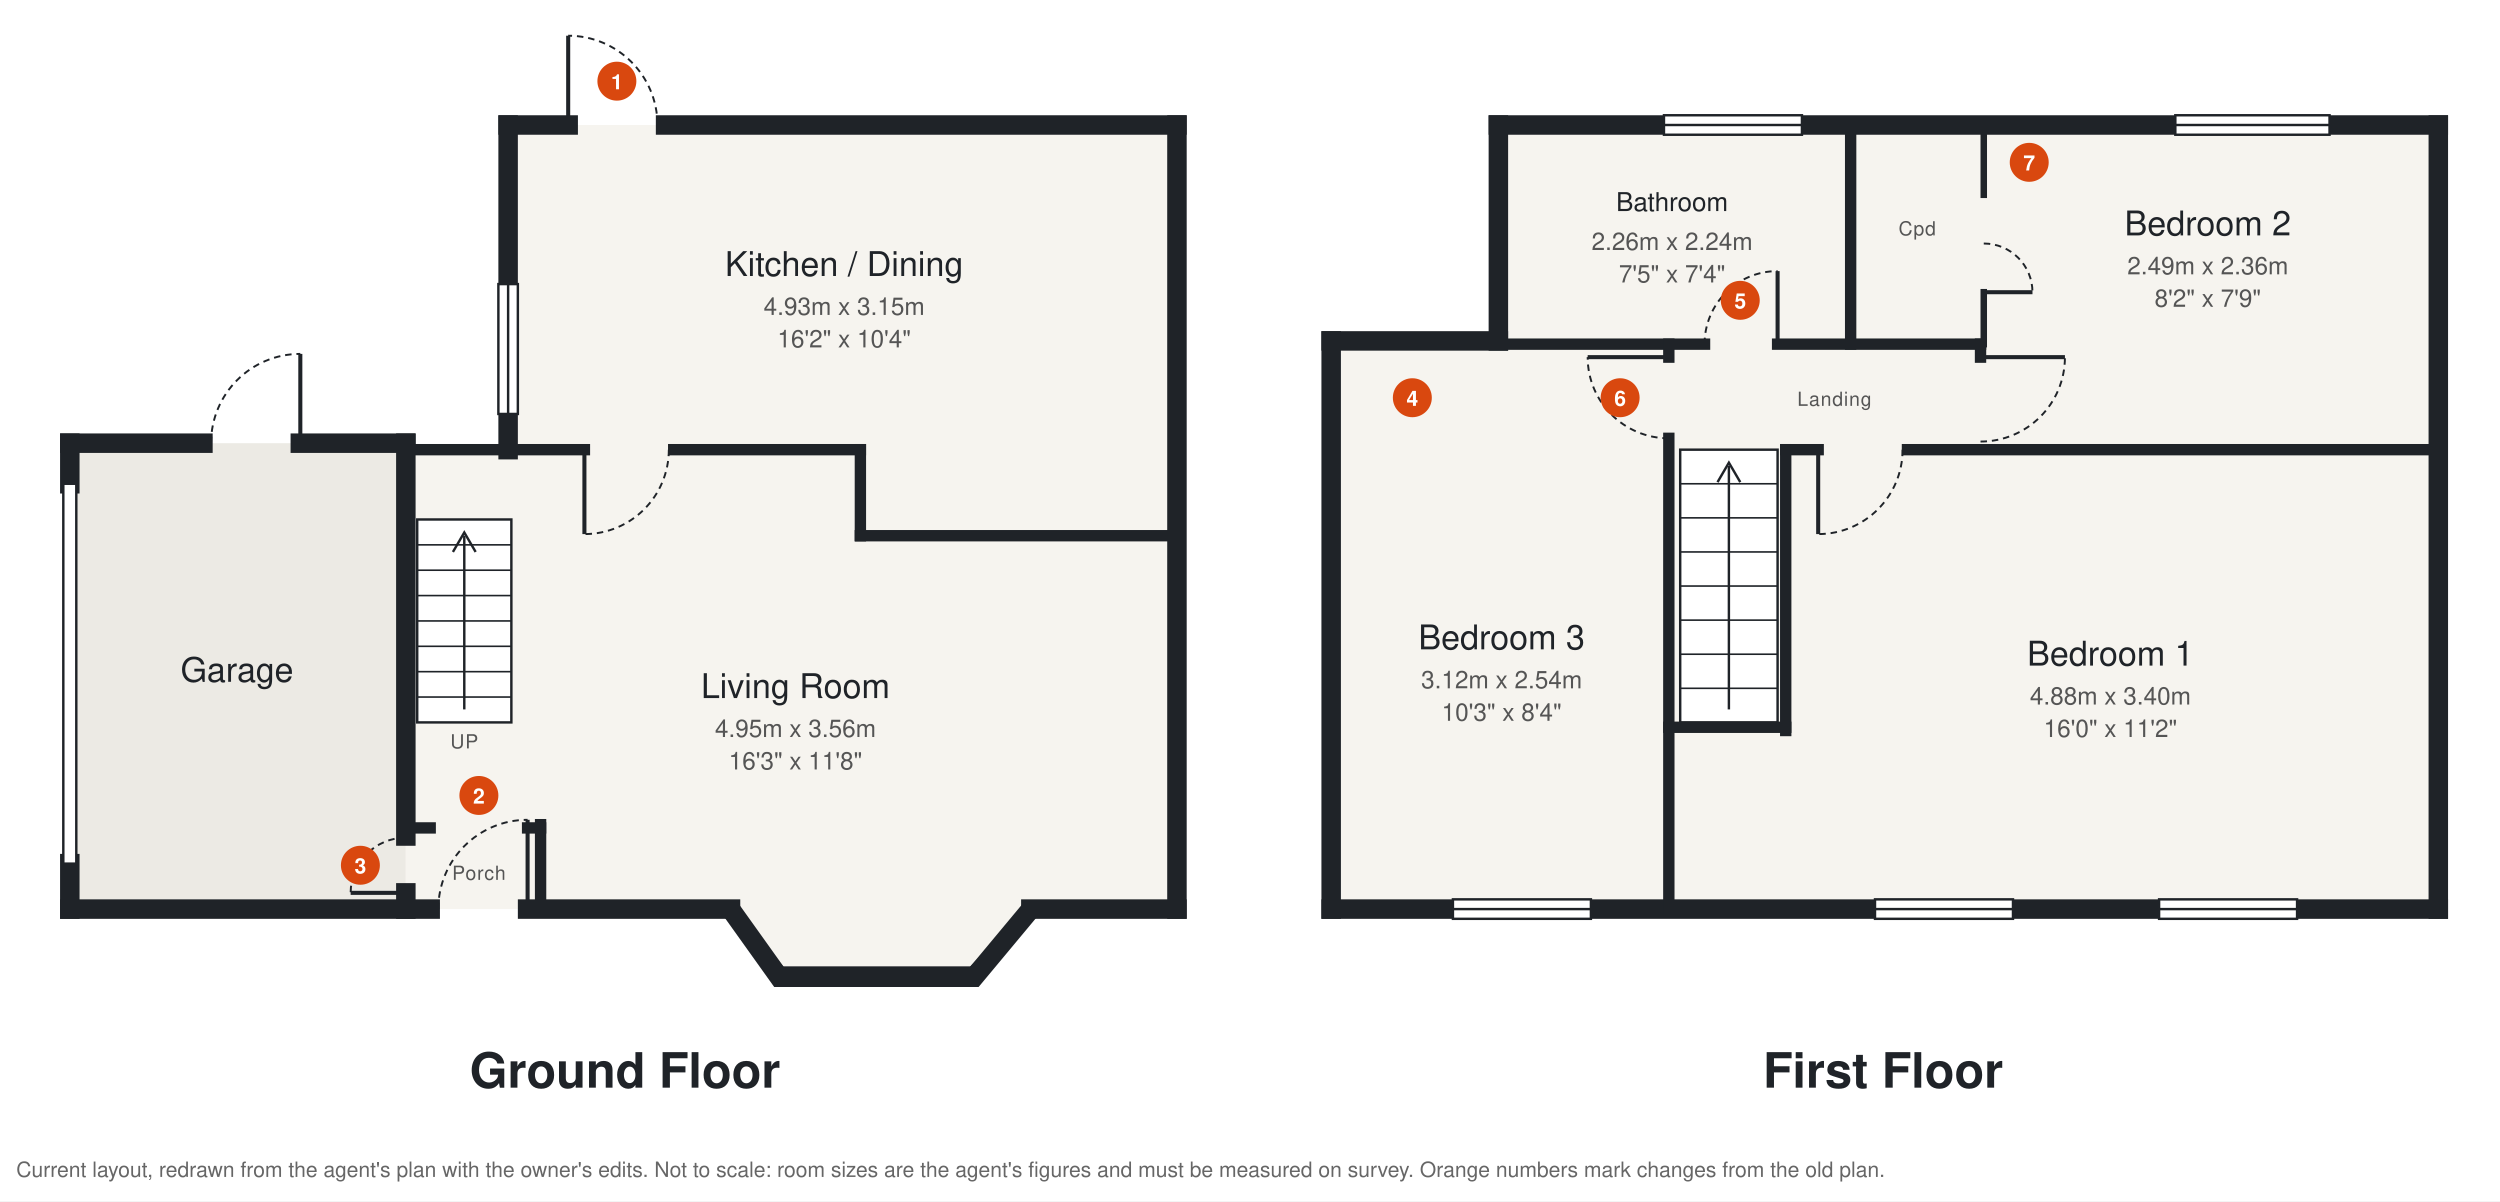
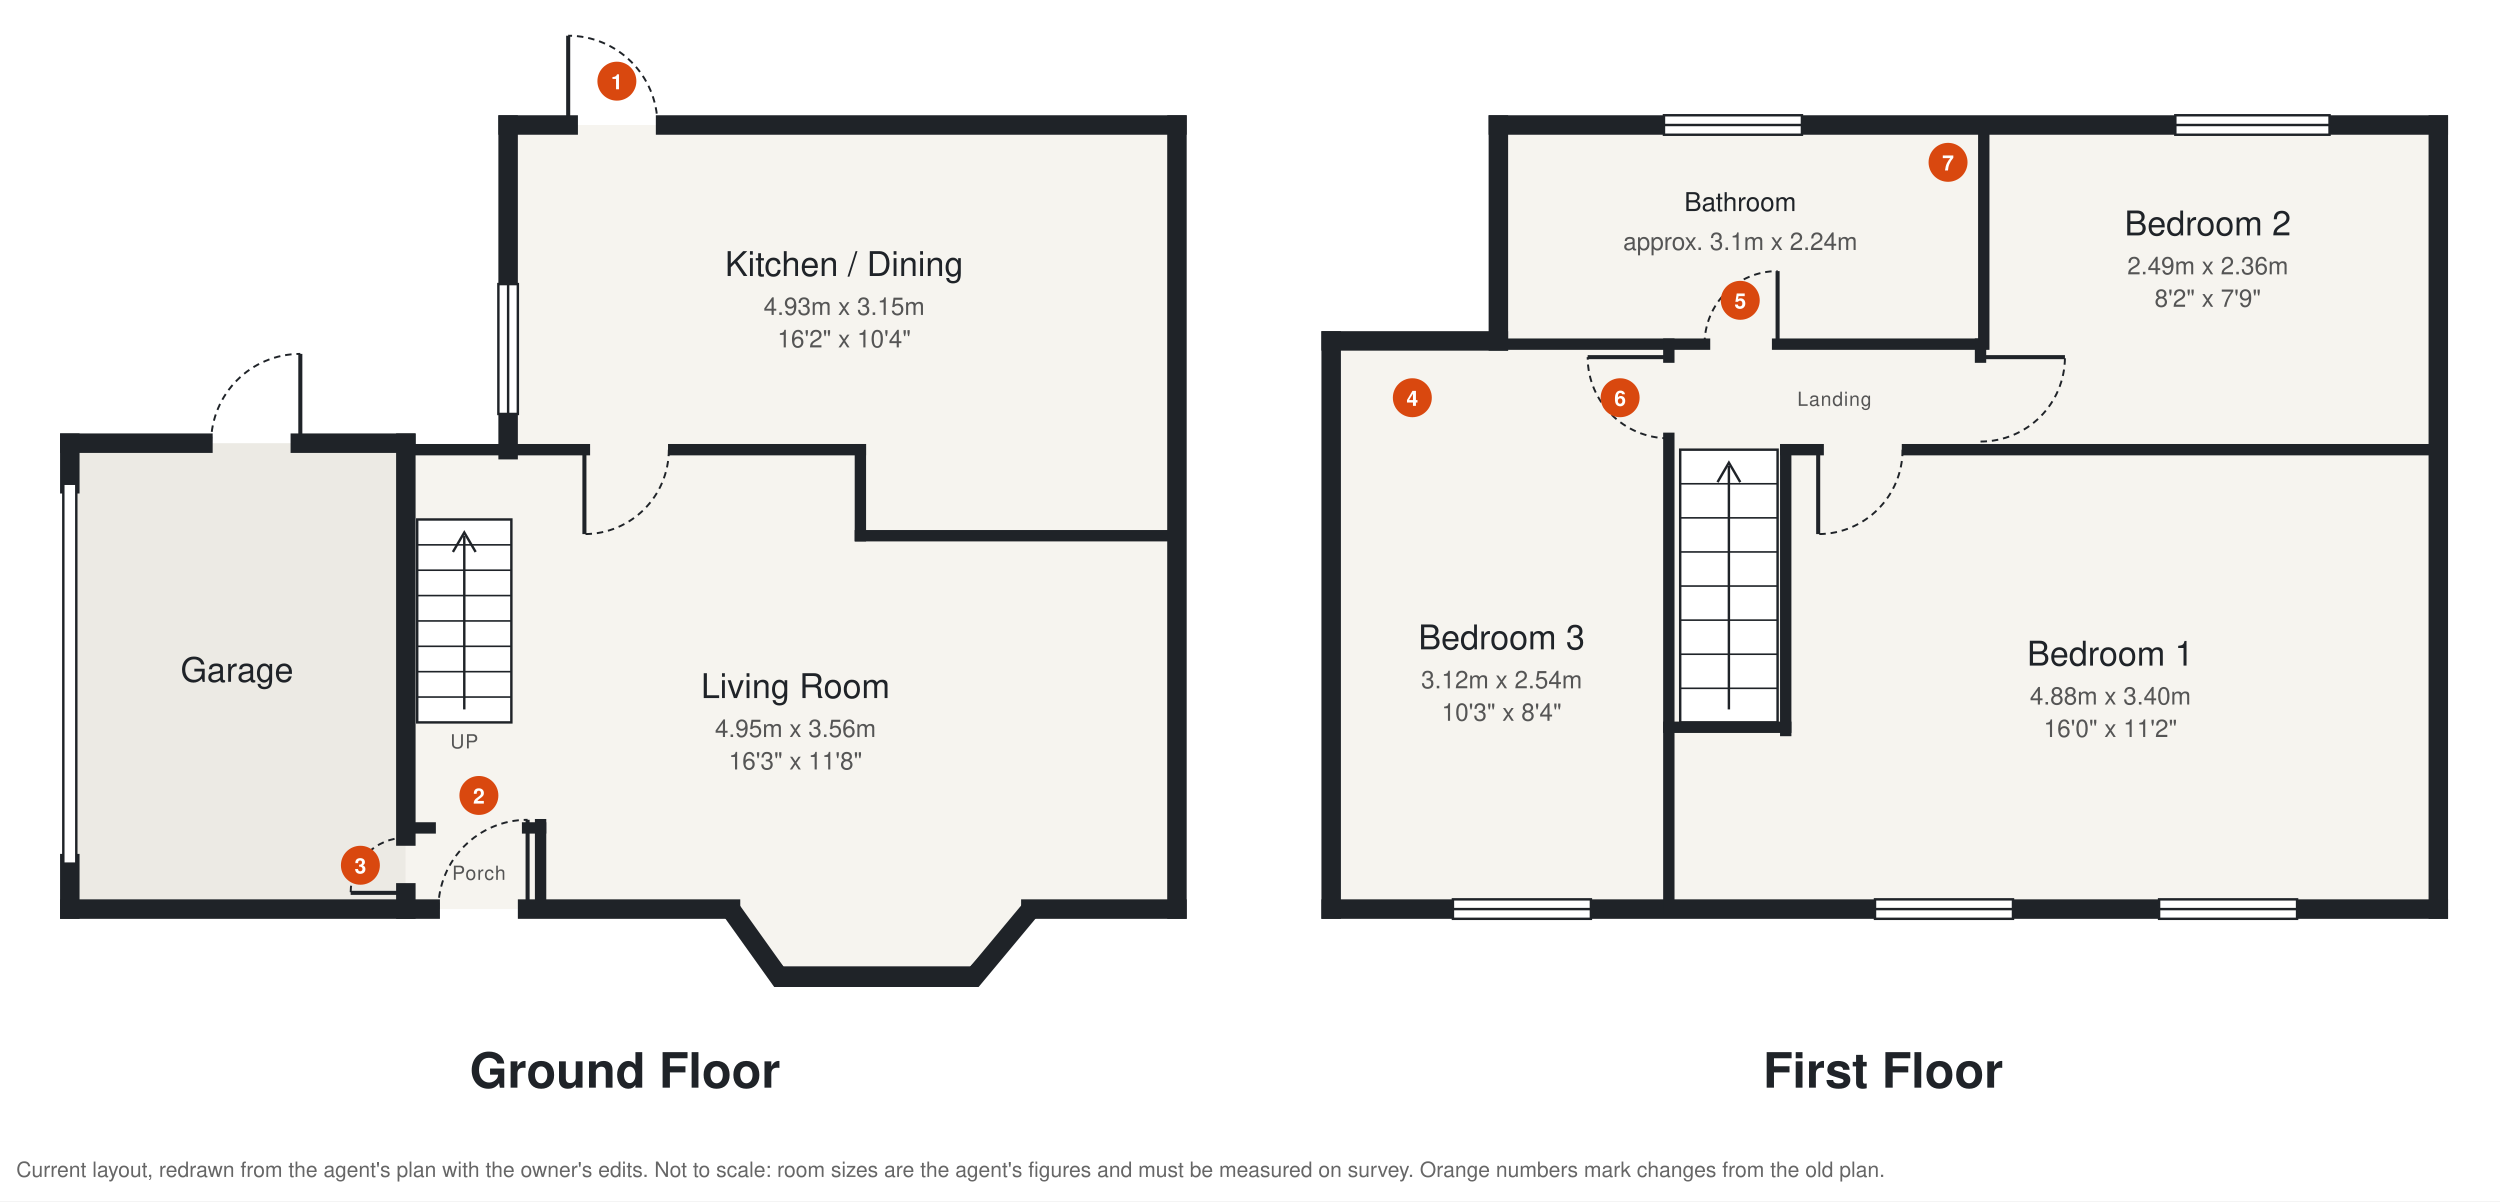
<svg xmlns="http://www.w3.org/2000/svg" viewBox="240 20 1540 740" width="1540" height="740" font-family="Helvetica, Arial, sans-serif">
  <style>
.room{font-size:21px;fill:#1f2328} .roomsm{font-size:16px;fill:#1f2328} .dim{font-size:15px;fill:#555}
.small{font-size:12px;fill:#555;letter-spacing:.5px} .floor{font-size:30px;font-weight:700;fill:#1f2328}
.mk{font-size:13px;font-weight:700;fill:#fff} .note{font-size:13px;fill:#666}
</style>
  <rect x="240" y="20" width="1540" height="740" fill="#ffffff" />
  <polygon points="283,293 490,293 490,580 283,580" fill="#eceae4" />
  <polygon points="553,97 965,97 965,580 875,580 840,622 720,622 690,580 490,580 490,297 553,297" fill="#f6f4ef" />
  <line x1="283" y1="293" x2="283" y2="318" stroke="#1f2328" stroke-width="12" stroke-linecap="square" />
  <line x1="283" y1="552" x2="283" y2="580" stroke="#1f2328" stroke-width="12" stroke-linecap="square" />
  <rect x="279" y="318" width="8" height="234" fill="#fff" stroke="#1f2328" stroke-width="1.5" />
  <line x1="283" y1="293" x2="365" y2="293" stroke="#1f2328" stroke-width="12" stroke-linecap="square" />
  <line x1="425" y1="293" x2="490" y2="293" stroke="#1f2328" stroke-width="12" stroke-linecap="square" />
  <line x1="425" y1="293" x2="425" y2="238" stroke="#1f2328" stroke-width="2.5" />
  <path d="M370,293 A55,55 0 0 1 425,238" fill="none" stroke="#1f2328" stroke-width="1.2" stroke-dasharray="4 3" />
  <line x1="283" y1="580" x2="505" y2="580" stroke="#1f2328" stroke-width="12" stroke-linecap="square" />
  <line x1="565" y1="580" x2="690" y2="580" stroke="#1f2328" stroke-width="12" stroke-linecap="square" />
  <line x1="875" y1="580" x2="965" y2="580" stroke="#1f2328" stroke-width="12" stroke-linecap="square" />
  <polyline points="690,580 720,622 840,622 875,580" fill="none" stroke="#1f2328" stroke-width="12" stroke-linejoin="miter" />
  <polyline points="696,584 722,616 838,616 869,584" fill="none" stroke="#1f2328" stroke-width="1.5" />
  <line x1="565" y1="580" x2="565" y2="525" stroke="#1f2328" stroke-width="2.5" />
  <path d="M510,580 A55,55 0 0 1 565,525" fill="none" stroke="#1f2328" stroke-width="1.2" stroke-dasharray="4 3" />
  <line x1="965" y1="97" x2="965" y2="580" stroke="#1f2328" stroke-width="12" stroke-linecap="square" />
  <line x1="553" y1="97" x2="590" y2="97" stroke="#1f2328" stroke-width="12" stroke-linecap="square" />
  <line x1="650" y1="97" x2="965" y2="97" stroke="#1f2328" stroke-width="12" stroke-linecap="square" />
  <line x1="590" y1="97" x2="590" y2="42" stroke="#1f2328" stroke-width="2.5" />
  <path d="M645,97 A55,55 0 0 0 590,42" fill="none" stroke="#1f2328" stroke-width="1.2" stroke-dasharray="4 3" />
  <line x1="553" y1="97" x2="553" y2="195" stroke="#1f2328" stroke-width="12" stroke-linecap="square" />
  <line x1="553" y1="275" x2="553" y2="297" stroke="#1f2328" stroke-width="12" stroke-linecap="square" />
  <rect x="547" y="195" width="12" height="80" fill="#fff" stroke="#1f2328" stroke-width="1.5" />
  <line x1="553" y1="195" x2="553" y2="275" stroke="#1f2328" stroke-width="1.5" />
  <line x1="490" y1="293" x2="490" y2="535" stroke="#1f2328" stroke-width="12" stroke-linecap="square" />
  <line x1="490" y1="570" x2="490" y2="580" stroke="#1f2328" stroke-width="12" stroke-linecap="square" />
  <line x1="490" y1="570" x2="456" y2="570" stroke="#1f2328" stroke-width="2.5" />
  <path d="M490,536 A34,34 0 0 0 456,570" fill="none" stroke="#1f2328" stroke-width="1.2" stroke-dasharray="4 3" />
  <line x1="490" y1="297" x2="600" y2="297" stroke="#1f2328" stroke-width="7" stroke-linecap="square" />
  <line x1="655" y1="297" x2="770" y2="297" stroke="#1f2328" stroke-width="7" stroke-linecap="square" />
  <line x1="770" y1="297" x2="770" y2="350" stroke="#1f2328" stroke-width="7" stroke-linecap="square" />
  <line x1="770" y1="350" x2="965" y2="350" stroke="#1f2328" stroke-width="7" stroke-linecap="square" />
  <line x1="600" y1="297" x2="600" y2="349" stroke="#1f2328" stroke-width="2.5" />
  <path d="M652,297 A52,52 0 0 1 600,349" fill="none" stroke="#1f2328" stroke-width="1.2" stroke-dasharray="4 3" />
  <line x1="573" y1="528" x2="573" y2="580" stroke="#1f2328" stroke-width="7" stroke-linecap="square" />
  <line x1="565" y1="530" x2="573" y2="530" stroke="#1f2328" stroke-width="7" stroke-linecap="square" />
  <line x1="490" y1="530" x2="505" y2="530" stroke="#1f2328" stroke-width="7" stroke-linecap="square" />
  <rect x="497" y="340" width="58" height="125" fill="#fff" stroke="#1f2328" stroke-width="1.5" />
  <line x1="497" y1="355.625" x2="555" y2="355.625" stroke="#1f2328" stroke-width="1" />
  <line x1="497" y1="371.25" x2="555" y2="371.25" stroke="#1f2328" stroke-width="1" />
  <line x1="497" y1="386.875" x2="555" y2="386.875" stroke="#1f2328" stroke-width="1" />
  <line x1="497" y1="402.5" x2="555" y2="402.5" stroke="#1f2328" stroke-width="1" />
  <line x1="497" y1="418.125" x2="555" y2="418.125" stroke="#1f2328" stroke-width="1" />
  <line x1="497" y1="433.75" x2="555" y2="433.75" stroke="#1f2328" stroke-width="1" />
  <line x1="497" y1="449.375" x2="555" y2="449.375" stroke="#1f2328" stroke-width="1" />
  <line x1="526.0" y1="457" x2="526.0" y2="350" stroke="#1f2328" stroke-width="1.5" />
  <path d="M519.0,360 L526.0,348 L533.0,360" fill="none" stroke="#1f2328" stroke-width="1.5" />
  <text x="526.0" y="481" class="small" text-anchor="middle">UP</text>
  <text x="386" y="440" class="room" text-anchor="middle">Garage</text>
  <text x="760" y="190" class="room" text-anchor="middle">Kitchen / Dining</text>
  <text x="760" y="214" class="dim" text-anchor="middle">4.93m x 3.15m</text>
  <text x="760" y="234" class="dim" text-anchor="middle">16'2" x 10'4"</text>
  <text x="730" y="450" class="room" text-anchor="middle">Living Room</text>
  <text x="730" y="474" class="dim" text-anchor="middle">4.95m x 3.56m</text>
  <text x="730" y="494" class="dim" text-anchor="middle">16'3" x 11'8"</text>
  <text x="535" y="562" class="small" text-anchor="middle">Porch</text>
  <text x="625" y="690" class="floor" text-anchor="middle">Ground Floor</text>
  <polygon points="1163,97 1742,97 1742,580 1060,580 1060,230 1163,230" fill="#f6f4ef" />
  <line x1="1163" y1="97" x2="1265" y2="97" stroke="#1f2328" stroke-width="12" stroke-linecap="square" />
  <line x1="1350" y1="97" x2="1580" y2="97" stroke="#1f2328" stroke-width="12" stroke-linecap="square" />
  <line x1="1675" y1="97" x2="1742" y2="97" stroke="#1f2328" stroke-width="12" stroke-linecap="square" />
  <rect x="1265" y="91" width="85" height="12" fill="#fff" stroke="#1f2328" stroke-width="1.5" />
  <line x1="1265" y1="97" x2="1350" y2="97" stroke="#1f2328" stroke-width="1.5" />
  <rect x="1580" y="91" width="95" height="12" fill="#fff" stroke="#1f2328" stroke-width="1.5" />
  <line x1="1580" y1="97" x2="1675" y2="97" stroke="#1f2328" stroke-width="1.5" />
  <line x1="1163" y1="97" x2="1163" y2="230" stroke="#1f2328" stroke-width="12" stroke-linecap="square" />
  <line x1="1060" y1="230" x2="1163" y2="230" stroke="#1f2328" stroke-width="12" stroke-linecap="square" />
  <line x1="1060" y1="230" x2="1060" y2="580" stroke="#1f2328" stroke-width="12" stroke-linecap="square" />
  <line x1="1060" y1="580" x2="1135" y2="580" stroke="#1f2328" stroke-width="12" stroke-linecap="square" />
  <line x1="1220" y1="580" x2="1395" y2="580" stroke="#1f2328" stroke-width="12" stroke-linecap="square" />
  <line x1="1480" y1="580" x2="1570" y2="580" stroke="#1f2328" stroke-width="12" stroke-linecap="square" />
  <line x1="1655" y1="580" x2="1742" y2="580" stroke="#1f2328" stroke-width="12" stroke-linecap="square" />
  <rect x="1135" y="574" width="85" height="12" fill="#fff" stroke="#1f2328" stroke-width="1.5" />
  <line x1="1135" y1="580" x2="1220" y2="580" stroke="#1f2328" stroke-width="1.5" />
  <rect x="1395" y="574" width="85" height="12" fill="#fff" stroke="#1f2328" stroke-width="1.5" />
  <line x1="1395" y1="580" x2="1480" y2="580" stroke="#1f2328" stroke-width="1.5" />
  <rect x="1570" y="574" width="85" height="12" fill="#fff" stroke="#1f2328" stroke-width="1.5" />
  <line x1="1570" y1="580" x2="1655" y2="580" stroke="#1f2328" stroke-width="1.5" />
  <line x1="1742" y1="97" x2="1742" y2="580" stroke="#1f2328" stroke-width="12" stroke-linecap="square" />
  <line x1="1163" y1="232" x2="1290" y2="232" stroke="#1f2328" stroke-width="7" stroke-linecap="square" />
  <line x1="1335" y1="232" x2="1460" y2="232" stroke="#1f2328" stroke-width="7" stroke-linecap="square" />
  <line x1="1335" y1="232" x2="1335" y2="187" stroke="#1f2328" stroke-width="2.5" />
  <path d="M1290,232 A45,45 0 0 1 1335,187" fill="none" stroke="#1f2328" stroke-width="1.2" stroke-dasharray="4 3" />
-   <line x1="1380" y1="97" x2="1380" y2="232" stroke="#1f2328" stroke-width="7" stroke-linecap="square" />
-   <line x1="1462" y1="97" x2="1462" y2="140" stroke="#1f2328" stroke-width="4" stroke-linecap="square" />
-   <line x1="1462" y1="200" x2="1462" y2="232" stroke="#1f2328" stroke-width="4" stroke-linecap="square" />
-   <line x1="1462" y1="200" x2="1492" y2="200" stroke="#1f2328" stroke-width="2.5" />
-   <path d="M1462,170 A30,30 0 0 1 1492,200" fill="none" stroke="#1f2328" stroke-width="1.2" stroke-dasharray="4 3" />
+   <line x1="1462" y1="97" x2="1462" y2="232" stroke="#1f2328" stroke-width="7" stroke-linecap="square" />
  <line x1="1268" y1="232" x2="1268" y2="240" stroke="#1f2328" stroke-width="7" stroke-linecap="square" />
  <line x1="1268" y1="290" x2="1268" y2="580" stroke="#1f2328" stroke-width="7" stroke-linecap="square" />
  <line x1="1268" y1="240" x2="1218" y2="240" stroke="#1f2328" stroke-width="2.5" />
  <path d="M1268,290 A50,50 0 0 1 1218,240" fill="none" stroke="#1f2328" stroke-width="1.2" stroke-dasharray="4 3" />
  <rect x="1275" y="297" width="60" height="168" fill="#fff" stroke="#1f2328" stroke-width="1.5" />
  <line x1="1275" y1="318.0" x2="1335" y2="318.0" stroke="#1f2328" stroke-width="1" />
  <line x1="1275" y1="339.0" x2="1335" y2="339.0" stroke="#1f2328" stroke-width="1" />
  <line x1="1275" y1="360.0" x2="1335" y2="360.0" stroke="#1f2328" stroke-width="1" />
  <line x1="1275" y1="381.0" x2="1335" y2="381.0" stroke="#1f2328" stroke-width="1" />
  <line x1="1275" y1="402.0" x2="1335" y2="402.0" stroke="#1f2328" stroke-width="1" />
  <line x1="1275" y1="423.0" x2="1335" y2="423.0" stroke="#1f2328" stroke-width="1" />
  <line x1="1275" y1="444.0" x2="1335" y2="444.0" stroke="#1f2328" stroke-width="1" />
  <line x1="1305.0" y1="457" x2="1305.0" y2="307" stroke="#1f2328" stroke-width="1.5" />
  <path d="M1298.0,317 L1305.0,305 L1312.0,317" fill="none" stroke="#1f2328" stroke-width="1.5" />
  <line x1="1340" y1="297" x2="1340" y2="470" stroke="#1f2328" stroke-width="7" stroke-linecap="square" />
  <line x1="1268" y1="468" x2="1340" y2="468" stroke="#1f2328" stroke-width="7" stroke-linecap="square" />
  <line x1="1340" y1="297" x2="1360" y2="297" stroke="#1f2328" stroke-width="7" stroke-linecap="square" />
  <line x1="1415" y1="297" x2="1742" y2="297" stroke="#1f2328" stroke-width="7" stroke-linecap="square" />
  <line x1="1360" y1="297" x2="1360" y2="349" stroke="#1f2328" stroke-width="2.5" />
  <path d="M1412,297 A52,52 0 0 1 1360,349" fill="none" stroke="#1f2328" stroke-width="1.2" stroke-dasharray="4 3" />
  <line x1="1460" y1="232" x2="1460" y2="240" stroke="#1f2328" stroke-width="7" stroke-linecap="square" />
  <line x1="1460" y1="240" x2="1512" y2="240" stroke="#1f2328" stroke-width="2.5" />
  <path d="M1460,292 A52,52 0 0 0 1512,240" fill="none" stroke="#1f2328" stroke-width="1.2" stroke-dasharray="4 3" />
-   <text x="1270" y="150" class="roomsm" text-anchor="middle">Bathroom</text>
-   <text x="1270" y="174" class="dim" text-anchor="middle">2.26m x 2.24m</text>
-   <text x="1270" y="194" class="dim" text-anchor="middle">7'5" x 7'4"</text>
-   <text x="1421" y="165" class="small" text-anchor="middle">Cpd</text>
+   <text x="1312" y="150" class="roomsm" text-anchor="middle">Bathroom</text>
+   <text x="1312" y="174" class="dim" text-anchor="middle">approx. 3.1m x 2.24m</text>
  <text x="1600" y="165" class="room" text-anchor="middle">Bedroom 2</text>
  <text x="1600" y="189" class="dim" text-anchor="middle">2.49m x 2.36m</text>
  <text x="1600" y="209" class="dim" text-anchor="middle">8'2" x 7'9"</text>
  <text x="1165" y="420" class="room" text-anchor="middle">Bedroom 3</text>
  <text x="1165" y="444" class="dim" text-anchor="middle">3.12m x 2.54m</text>
  <text x="1165" y="464" class="dim" text-anchor="middle">10'3" x 8'4"</text>
  <text x="1540" y="430" class="room" text-anchor="middle">Bedroom 1</text>
  <text x="1540" y="454" class="dim" text-anchor="middle">4.88m x 3.40m</text>
  <text x="1540" y="474" class="dim" text-anchor="middle">16'0" x 11'2"</text>
  <text x="1370" y="270" class="small" text-anchor="middle">Landing</text>
  <text x="1400" y="690" class="floor" text-anchor="middle">First Floor</text>
  <circle cx="620" cy="70" r="12" fill="#d9480f" />
  <text x="620" y="75" text-anchor="middle" class="mk">1</text>
  <circle cx="535" cy="510" r="12" fill="#d9480f" />
  <text x="535" y="515" text-anchor="middle" class="mk">2</text>
  <circle cx="462" cy="553" r="12" fill="#d9480f" />
  <text x="462" y="558" text-anchor="middle" class="mk">3</text>
  <circle cx="1110" cy="265" r="12" fill="#d9480f" />
  <text x="1110" y="270" text-anchor="middle" class="mk">4</text>
  <circle cx="1312" cy="205" r="12" fill="#d9480f" />
  <text x="1312" y="210" text-anchor="middle" class="mk">5</text>
  <circle cx="1238" cy="265" r="12" fill="#d9480f" />
  <text x="1238" y="270" text-anchor="middle" class="mk">6</text>
-   <circle cx="1490" cy="120" r="12" fill="#d9480f" />
-   <text x="1490" y="125" text-anchor="middle" class="mk">7</text>
+   <circle cx="1440" cy="120" r="12" fill="#d9480f" />
+   <text x="1440" y="125" text-anchor="middle" class="mk">7</text>
  <text x="250" y="745" class="note">Current layout, redrawn from the agent's plan with the owner's edits. Not to scale: room sizes are the agent's figures and must be measured on survey. Orange numbers mark changes from the old plan.</text>
</svg>
